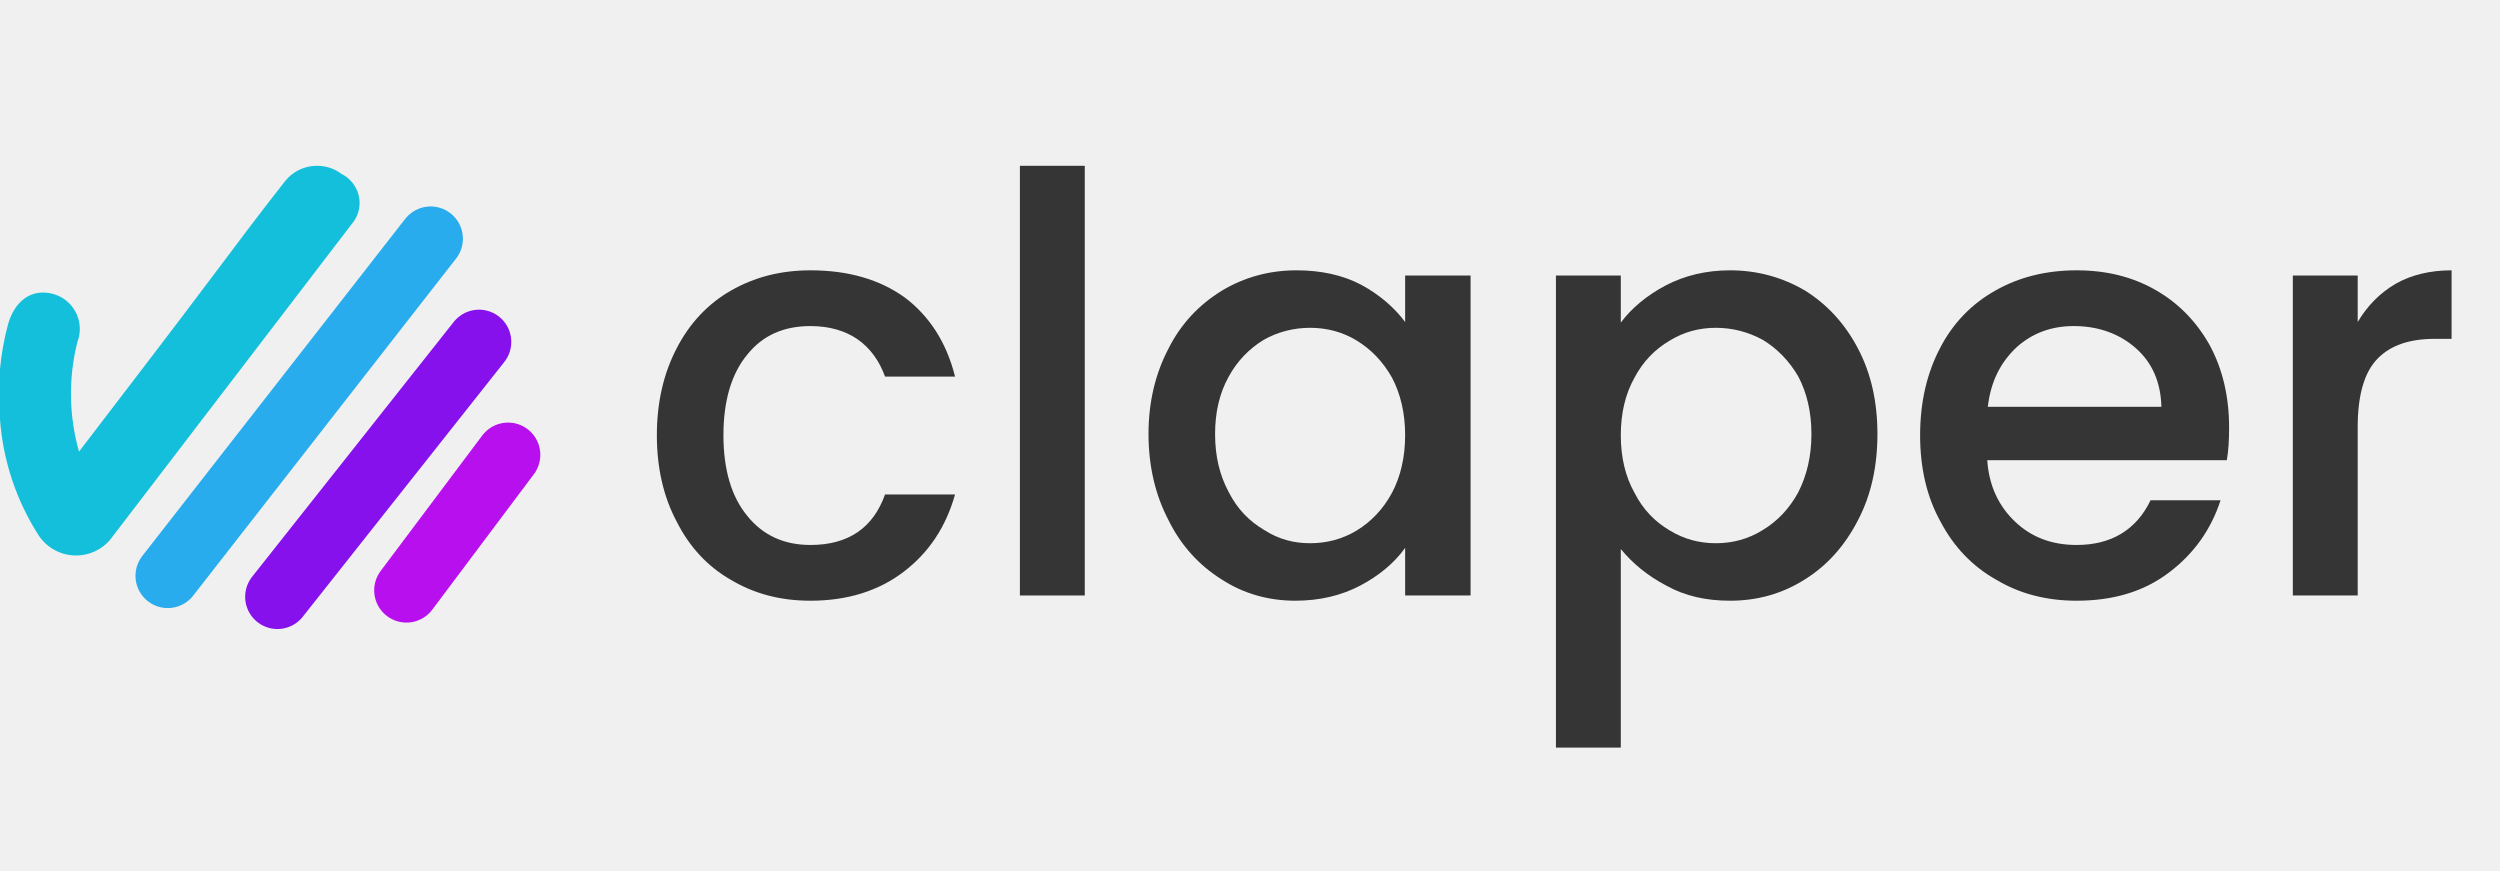
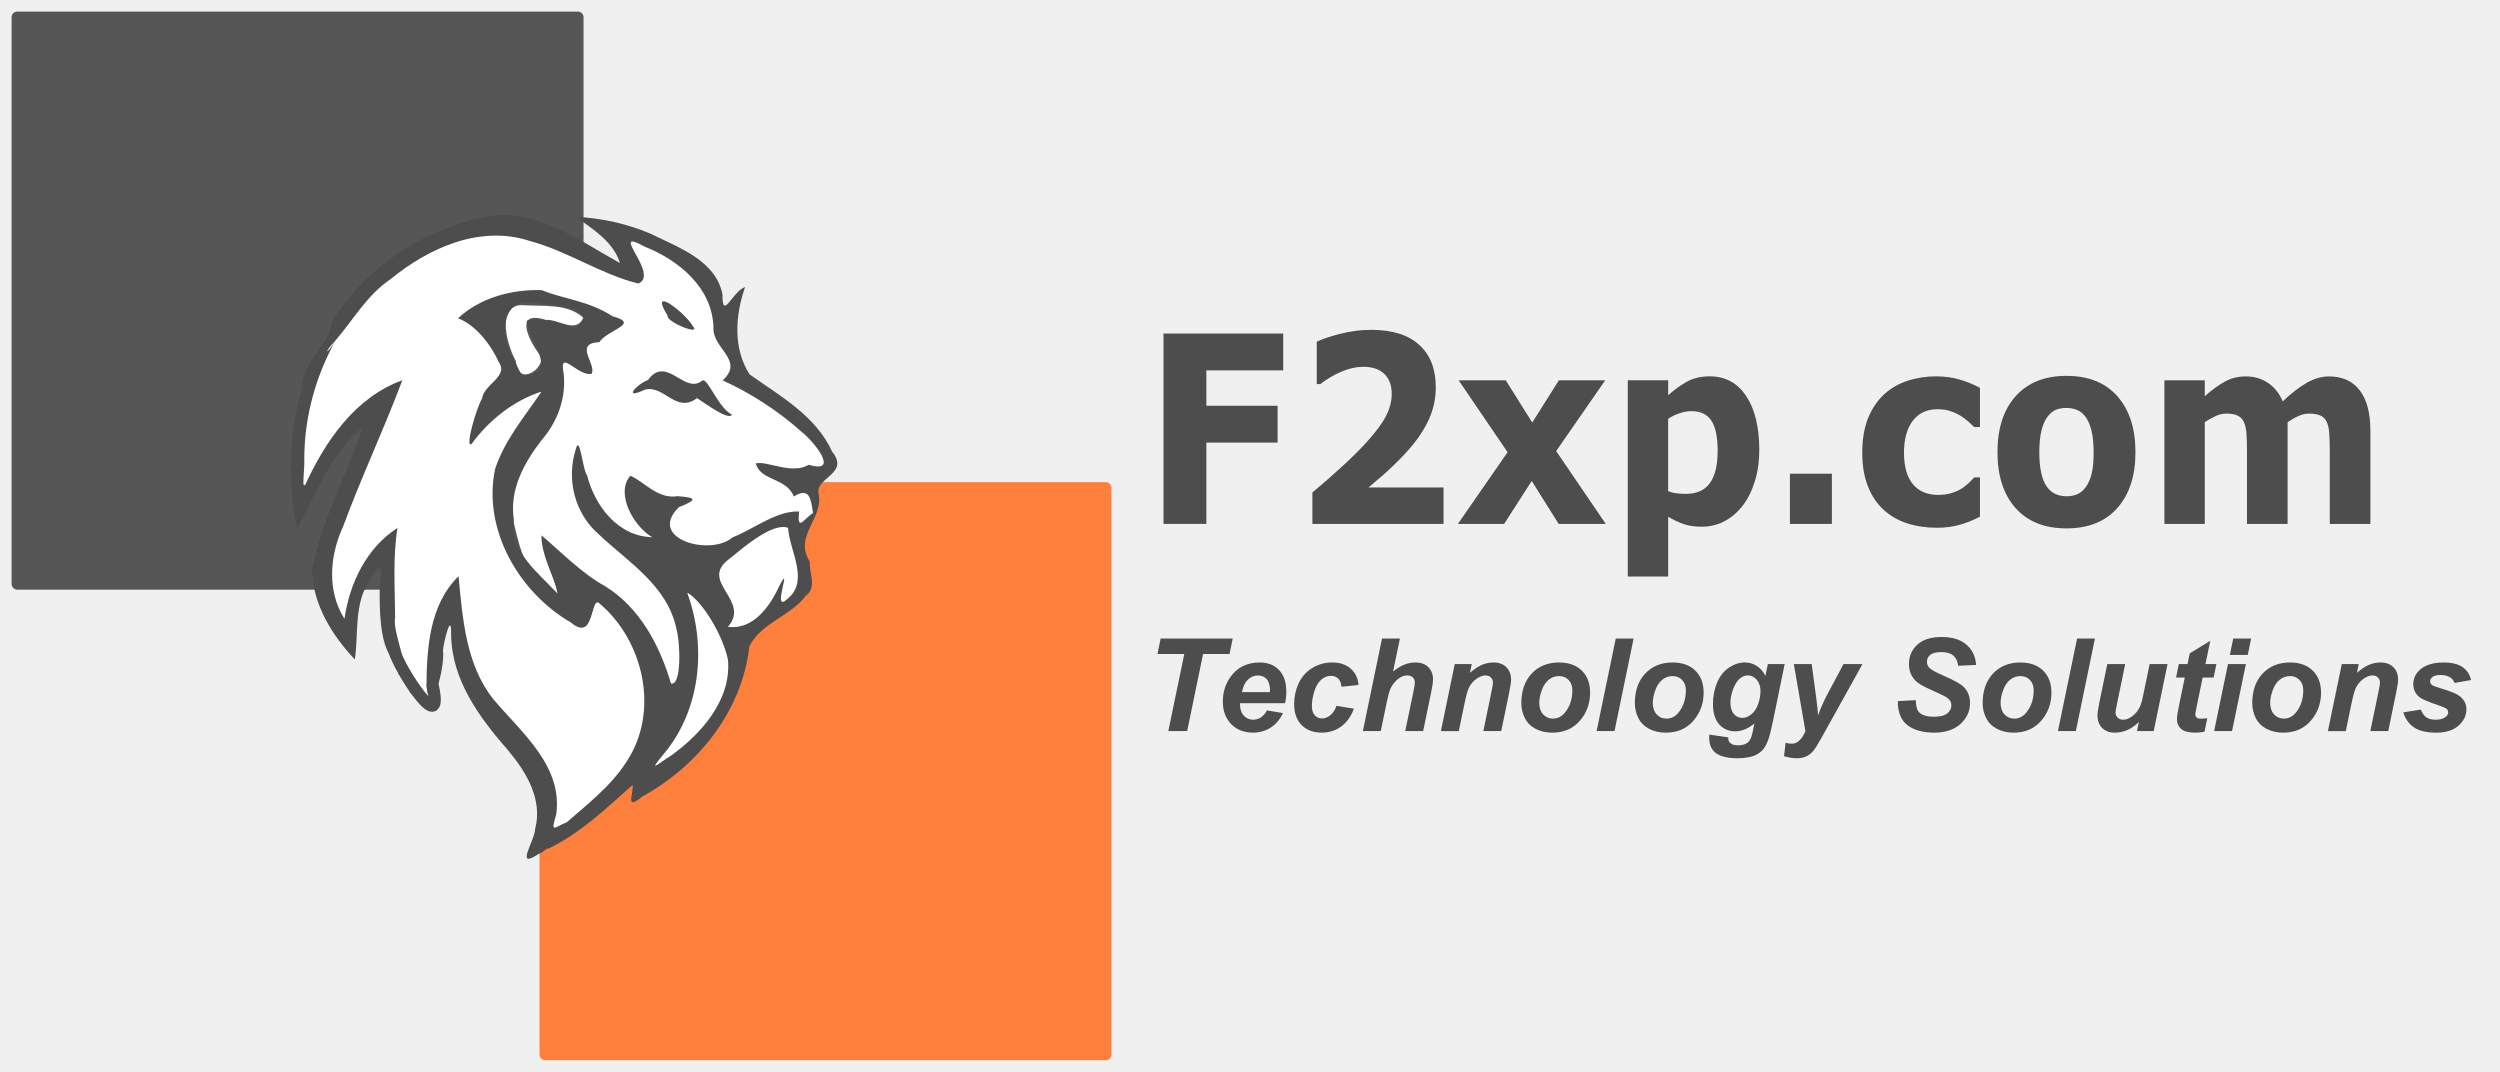
- <svg xmlns="http://www.w3.org/2000/svg" width="100%" height="100%" viewBox="0 0 155 54" version="1.1" xml:space="preserve" style="fill-rule:evenodd;clip-rule:evenodd;stroke-linecap:round;">
-   <g transform="matrix(0.98,0,0,1,39.42,36.92)">
-     <g transform="matrix(36,0,0,36,0,0)">
-       <path d="M0.037,-0.276C0.037,-0.333 0.049,-0.383 0.072,-0.426C0.094,-0.468 0.126,-0.502 0.167,-0.525C0.208,-0.548 0.254,-0.56 0.307,-0.56C0.374,-0.56 0.429,-0.544 0.473,-0.513C0.516,-0.481 0.546,-0.436 0.561,-0.377L0.438,-0.377C0.428,-0.404 0.412,-0.426 0.39,-0.441C0.368,-0.456 0.34,-0.464 0.307,-0.464C0.26,-0.464 0.223,-0.448 0.196,-0.415C0.168,-0.382 0.154,-0.335 0.154,-0.276C0.154,-0.217 0.168,-0.17 0.196,-0.137C0.223,-0.104 0.26,-0.087 0.307,-0.087C0.373,-0.087 0.417,-0.116 0.438,-0.174L0.561,-0.174C0.545,-0.118 0.515,-0.074 0.471,-0.041C0.427,-0.008 0.372,0.009 0.307,0.009C0.254,0.009 0.208,-0.003 0.167,-0.027C0.126,-0.05 0.094,-0.084 0.072,-0.127C0.049,-0.169 0.037,-0.219 0.037,-0.276Z" style="fill:rgb(53,53,53);fill-rule:nonzero;" />
+ <svg xmlns="http://www.w3.org/2000/svg" viewBox="-0.5 -0.5 107.8 46.2" version="1.1" id="svg5">
+   <defs id="defs2">
+     <linearGradient id="linearGradient1000">
+       <stop style="stop-color:#000000;stop-opacity:1;" offset="0" id="stop996" />
+       <stop style="stop-color:#000000;stop-opacity:0;" offset="1" id="stop998" />
+     </linearGradient>
+   </defs>
+   <g id="layer6" style="display:none" transform="translate(-37.93568,-97.50273)">
+     <ellipse style="fill:none;fill-opacity:1;stroke:#000000;stroke-width:0.765;stroke-linecap:round;stroke-linejoin:round;stroke-miterlimit:4;stroke-dasharray:none;stroke-opacity:1" id="path5394" cx="69.131" cy="122.947" rx="48.269" ry="47.993" />
+   </g>
+   <g id="layer7" transform="translate(-37.93568,-97.50273)" style="display:none">
+     <rect style="fill:none;fill-opacity:1;stroke:#000000;stroke-width:0.6;stroke-linecap:round;stroke-linejoin:miter;stroke-miterlimit:25;stroke-dasharray:none;stroke-opacity:1" id="rect6869" width="66.973" height="62.616" x="36.258" y="92.693" rx="1.49" />
+   </g>
+   <g id="layer1" style="display:inline" transform="translate(-37.93568,-97.50273)">
+     <rect style="opacity:0.94;fill:#4d4d4d;fill-opacity:1;stroke:#4d4d4d;stroke-width:0.489;stroke-linecap:round;stroke-linejoin:round;stroke-miterlimit:4;stroke-dasharray:none;stroke-opacity:1" id="rect1215" width="24.174" height="24.437" x="38.18" y="97.747" />
+   </g>
+   <g id="layer4" style="display:inline" transform="translate(-37.93568,-97.50273)">
+     <rect style="fill:#ff7f3c;fill-opacity:1;stroke:#ff7f3c;stroke-width:0.489;stroke-linecap:round;stroke-linejoin:round;stroke-miterlimit:4;stroke-dasharray:none;stroke-opacity:1" id="rect1215-8" width="24.174" height="24.437" x="60.944" y="118.038" />
+     <g aria-label="F2xp.com" transform="matrix(0.8120095,0,0,0.9253379,53.83195,-10.83207)" id="text23317" style="font-weight:bold;font-size:12.202px;line-height:1.25;font-family:'Al Bayan';-inkscape-font-specification:'Al Bayan Bold';text-align:center;text-anchor:middle;fill:#4d4d4d;stroke-width:0.265">
+       <path d="m 47.95,133.794 h -4.081 v 1.65 h 3.783 v 1.716 h -3.783 v 3.789 h -2.276 v -8.871 h 6.357 z" style="fill:#4d4d4d" id="path463" />
+       <path d="m 56.464,140.95 h -6.965 v -1.466 q 0.798,-0.578 1.597,-1.227 0.804,-0.649 1.287,-1.12 0.721,-0.697 1.025,-1.215 0.304,-0.518 0.304,-1.025 0,-0.608 -0.393,-0.935 -0.387,-0.334 -1.12,-0.334 -0.548,0 -1.156,0.226 -0.602,0.226 -1.12,0.578 H 49.731 v -1.972 q 0.423,-0.185 1.245,-0.369 0.828,-0.185 1.656,-0.185 1.668,0 2.544,0.703 0.876,0.697 0.876,1.978 0,0.84 -0.423,1.597 -0.417,0.757 -1.281,1.561 -0.542,0.5 -1.09,0.923 -0.548,0.417 -0.78,0.584 h 3.986 z" style="fill:#4d4d4d" id="path465" />
+       <path d="m 65.079,140.95 h -2.502 l -1.43,-2.002 -1.466,2.002 h -2.455 l 2.639,-3.342 -2.598,-3.348 h 2.502 l 1.406,1.966 1.412,-1.966 h 2.461 l -2.604,3.295 z" style="fill:#4d4d4d" id="path467" />
+       <path d="m 73.23,137.512 q 0,0.828 -0.256,1.507 -0.25,0.679 -0.661,1.12 -0.429,0.465 -0.971,0.703 -0.542,0.238 -1.162,0.238 -0.572,0 -0.971,-0.125 -0.399,-0.119 -0.816,-0.34 v 2.788 h -2.145 v -9.146 h 2.145 v 0.697 q 0.495,-0.393 1.007,-0.638 0.518,-0.244 1.192,-0.244 1.251,0 1.942,0.918 0.697,0.918 0.697,2.52 z m -2.21,0.042 q 0,-0.977 -0.334,-1.418 -0.334,-0.441 -1.055,-0.441 -0.304,0 -0.626,0.095 -0.322,0.089 -0.614,0.262 v 3.366 q 0.214,0.083 0.459,0.107 0.244,0.024 0.483,0.024 0.852,0 1.269,-0.495 0.417,-0.5 0.417,-1.501 z" style="fill:#4d4d4d" id="path469" />
+       <path d="m 77.085,140.95 h -2.228 v -2.341 h 2.228 z" style="fill:#4d4d4d" id="path471" />
+       <path d="m 82.673,141.128 q -0.876,0 -1.603,-0.209 -0.721,-0.209 -1.257,-0.643 -0.53,-0.435 -0.822,-1.096 -0.292,-0.661 -0.292,-1.549 0,-0.935 0.31,-1.615 0.316,-0.679 0.876,-1.126 0.542,-0.423 1.251,-0.62 0.709,-0.197 1.472,-0.197 0.685,0 1.263,0.149 0.578,0.149 1.078,0.387 v 1.829 h -0.304 q -0.125,-0.107 -0.304,-0.25 -0.173,-0.143 -0.429,-0.28 -0.244,-0.131 -0.536,-0.214 -0.292,-0.089 -0.679,-0.089 -0.858,0 -1.323,0.548 -0.459,0.542 -0.459,1.478 0,0.965 0.471,1.466 0.477,0.5 1.347,0.5 0.405,0 0.727,-0.089 0.328,-0.095 0.542,-0.22 0.203,-0.119 0.357,-0.25 0.155,-0.131 0.286,-0.256 h 0.304 v 1.829 q -0.506,0.238 -1.061,0.375 -0.548,0.143 -1.215,0.143 z" style="fill:#4d4d4d" id="path473" />
+       <path d="m 93.207,137.607 q 0,1.65 -0.965,2.604 -0.959,0.947 -2.699,0.947 -1.74,0 -2.705,-0.947 -0.959,-0.953 -0.959,-2.604 0,-1.662 0.965,-2.61 0.971,-0.947 2.699,-0.947 1.752,0 2.705,0.953 0.959,0.953 0.959,2.604 z m -2.639,1.627 q 0.209,-0.256 0.31,-0.614 0.107,-0.363 0.107,-1.001 0,-0.59 -0.107,-0.989 -0.107,-0.399 -0.298,-0.638 -0.191,-0.244 -0.459,-0.346 -0.268,-0.101 -0.578,-0.101 -0.31,0 -0.554,0.083 -0.238,0.083 -0.459,0.334 -0.197,0.232 -0.316,0.638 -0.113,0.405 -0.113,1.019 0,0.548 0.101,0.953 0.101,0.399 0.298,0.643 0.191,0.232 0.453,0.34 0.268,0.107 0.608,0.107 0.292,0 0.554,-0.095 0.268,-0.101 0.453,-0.334 z" style="fill:#4d4d4d" id="path475" />
+       <path d="m 101.286,136.207 v 4.743 h -2.157 v -3.342 q 0,-0.489 -0.024,-0.828 -0.024,-0.346 -0.131,-0.56 -0.107,-0.214 -0.328,-0.31 -0.214,-0.101 -0.608,-0.101 -0.316,0 -0.614,0.131 -0.298,0.125 -0.536,0.268 v 4.743 h -2.145 v -6.691 h 2.145 v 0.739 q 0.554,-0.435 1.061,-0.679 0.506,-0.244 1.12,-0.244 0.661,0 1.168,0.298 0.506,0.292 0.792,0.864 0.643,-0.542 1.251,-0.852 0.608,-0.31 1.192,-0.31 1.084,0 1.644,0.649 0.566,0.649 0.566,1.871 v 4.355 h -2.157 v -3.342 q 0,-0.495 -0.024,-0.834 -0.018,-0.34 -0.125,-0.554 -0.101,-0.214 -0.322,-0.31 -0.22,-0.101 -0.62,-0.101 -0.268,0 -0.524,0.095 -0.256,0.089 -0.626,0.304 z" style="fill:#4d4d4d" id="path477" />
    </g>
-     <g transform="matrix(36,0,0,36,21.6,0)">
-       <rect x="0.075" y="-0.74" width="0.114" height="0.74" style="fill:rgb(53,53,53);fill-rule:nonzero;" />
-     </g>
-     <g transform="matrix(36,0,0,36,31.104,0)">
-       <path d="M0.037,-0.278C0.037,-0.333 0.049,-0.382 0.072,-0.425C0.094,-0.468 0.126,-0.501 0.166,-0.525C0.205,-0.548 0.249,-0.56 0.297,-0.56C0.34,-0.56 0.378,-0.552 0.411,-0.535C0.443,-0.518 0.469,-0.496 0.488,-0.471L0.488,-0.551L0.603,-0.551L0.603,-0L0.488,-0L0.488,-0.082C0.469,-0.056 0.442,-0.034 0.409,-0.017C0.376,0 0.338,0.009 0.295,0.009C0.248,0.009 0.204,-0.003 0.165,-0.028C0.126,-0.052 0.094,-0.086 0.072,-0.13C0.049,-0.173 0.037,-0.223 0.037,-0.278ZM0.488,-0.276C0.488,-0.314 0.48,-0.347 0.465,-0.375C0.449,-0.403 0.428,-0.424 0.403,-0.439C0.378,-0.454 0.35,-0.461 0.321,-0.461C0.292,-0.461 0.264,-0.454 0.239,-0.44C0.214,-0.425 0.193,-0.404 0.178,-0.377C0.162,-0.349 0.154,-0.316 0.154,-0.278C0.154,-0.24 0.162,-0.207 0.178,-0.178C0.193,-0.149 0.214,-0.128 0.24,-0.113C0.265,-0.097 0.292,-0.09 0.321,-0.09C0.35,-0.09 0.378,-0.097 0.403,-0.112C0.428,-0.127 0.449,-0.148 0.465,-0.177C0.48,-0.205 0.488,-0.238 0.488,-0.276Z" style="fill:rgb(53,53,53);fill-rule:nonzero;" />
-     </g>
-     <g transform="matrix(36,0,0,36,55.512,0)">
-       <path d="M0.189,-0.47C0.208,-0.495 0.235,-0.517 0.268,-0.534C0.301,-0.551 0.339,-0.56 0.381,-0.56C0.429,-0.56 0.473,-0.548 0.513,-0.525C0.552,-0.501 0.583,-0.468 0.606,-0.425C0.629,-0.382 0.64,-0.333 0.64,-0.278C0.64,-0.223 0.629,-0.173 0.606,-0.13C0.583,-0.086 0.552,-0.052 0.513,-0.028C0.473,-0.003 0.429,0.009 0.381,0.009C0.339,0.009 0.302,0.001 0.269,-0.017C0.236,-0.034 0.21,-0.055 0.189,-0.08L0.189,0.262L0.075,0.262L0.075,-0.551L0.189,-0.551L0.189,-0.47ZM0.524,-0.278C0.524,-0.316 0.516,-0.349 0.501,-0.377C0.485,-0.404 0.464,-0.425 0.439,-0.44C0.413,-0.454 0.385,-0.461 0.356,-0.461C0.327,-0.461 0.3,-0.454 0.275,-0.439C0.249,-0.424 0.228,-0.403 0.213,-0.375C0.197,-0.347 0.189,-0.314 0.189,-0.276C0.189,-0.238 0.197,-0.205 0.213,-0.177C0.228,-0.148 0.249,-0.127 0.275,-0.112C0.3,-0.097 0.327,-0.09 0.356,-0.09C0.385,-0.09 0.413,-0.097 0.439,-0.113C0.464,-0.128 0.485,-0.149 0.501,-0.178C0.516,-0.207 0.524,-0.24 0.524,-0.278Z" style="fill:rgb(53,53,53);fill-rule:nonzero;" />
-     </g>
-     <g transform="matrix(36,0,0,36,79.92,0)">
-       <path d="M0.58,-0.289C0.58,-0.268 0.579,-0.25 0.576,-0.233L0.155,-0.233C0.158,-0.189 0.175,-0.154 0.204,-0.127C0.233,-0.1 0.269,-0.087 0.312,-0.087C0.373,-0.087 0.417,-0.113 0.442,-0.164L0.565,-0.164C0.548,-0.113 0.518,-0.072 0.475,-0.04C0.431,-0.007 0.377,0.009 0.312,0.009C0.259,0.009 0.212,-0.003 0.171,-0.027C0.129,-0.05 0.096,-0.084 0.073,-0.127C0.049,-0.169 0.037,-0.219 0.037,-0.276C0.037,-0.333 0.049,-0.383 0.072,-0.426C0.094,-0.468 0.127,-0.502 0.169,-0.525C0.21,-0.548 0.258,-0.56 0.312,-0.56C0.364,-0.56 0.41,-0.549 0.451,-0.526C0.492,-0.503 0.523,-0.471 0.546,-0.431C0.569,-0.389 0.58,-0.342 0.58,-0.289ZM0.461,-0.325C0.46,-0.367 0.445,-0.401 0.416,-0.426C0.387,-0.451 0.35,-0.464 0.307,-0.464C0.268,-0.464 0.234,-0.452 0.206,-0.427C0.178,-0.401 0.161,-0.368 0.156,-0.325L0.461,-0.325Z" style="fill:rgb(53,53,53);fill-rule:nonzero;" />
-     </g>
-     <g transform="matrix(36,0,0,36,102.132,0)">
-       <path d="M0.189,-0.471C0.206,-0.499 0.228,-0.521 0.256,-0.537C0.283,-0.552 0.316,-0.56 0.354,-0.56L0.354,-0.442L0.325,-0.442C0.28,-0.442 0.247,-0.431 0.224,-0.408C0.201,-0.385 0.189,-0.346 0.189,-0.29L0.189,-0L0.075,-0L0.075,-0.551L0.189,-0.551L0.189,-0.471Z" style="fill:rgb(53,53,53);fill-rule:nonzero;" />
+     <g aria-label="Technology Solutions" transform="matrix(0.8618205,0,0,0.8718558,54.81193,-9.96987)" id="text35011" style="font-style:italic;font-weight:bold;font-size:6.392px;line-height:1.25;font-family:Arial;-inkscape-font-specification:'Arial Bold Italic';stroke-width:0.265">
+       <path d="M 39.236,158.852 H 38.293 l 0.799,-3.811 h -1.342 l 0.159,-0.765 h 3.605 l -0.159,0.765 h -1.323 z" style="fill:#4d4d4d" id="path480" />
+       <path d="m 44.132,157.473 h -2.247 q -0.003,0.053 -0.003,0.081 0,0.331 0.187,0.534 0.19,0.203 0.462,0.203 0.446,0 0.696,-0.462 l 0.802,0.134 q -0.234,0.484 -0.627,0.727 -0.39,0.24 -0.877,0.24 -0.668,0 -1.086,-0.421 -0.418,-0.424 -0.418,-1.12 0,-0.68 0.378,-1.211 0.515,-0.718 1.47,-0.718 0.609,0 0.968,0.378 0.359,0.375 0.359,1.052 0,0.325 -0.062,0.584 z m -0.755,-0.546 q 0.003,-0.059 0.003,-0.09 0,-0.368 -0.165,-0.552 -0.165,-0.184 -0.443,-0.184 -0.278,0 -0.499,0.209 -0.218,0.209 -0.296,0.618 z" style="fill:#4d4d4d" id="path482" />
+       <path d="m 46.707,157.604 0.871,0.14 q -0.215,0.581 -0.637,0.883 -0.421,0.303 -0.977,0.303 -0.634,0 -1.005,-0.378 -0.371,-0.378 -0.371,-1.039 0,-0.54 0.225,-1.021 0.225,-0.481 0.677,-0.755 0.453,-0.278 0.992,-0.278 0.587,0 0.936,0.306 0.35,0.306 0.393,0.805 l -0.852,0.09 q -0.031,-0.278 -0.172,-0.409 -0.137,-0.131 -0.362,-0.131 -0.259,0 -0.484,0.194 -0.225,0.194 -0.346,0.581 -0.119,0.384 -0.119,0.721 0,0.293 0.144,0.453 0.144,0.159 0.359,0.159 0.215,0 0.415,-0.156 0.2,-0.156 0.312,-0.468 z" style="fill:#4d4d4d" id="path484" />
+       <path d="m 48.923,158.852 h -0.896 l 0.958,-4.575 h 0.896 l -0.343,1.629 q 0.303,-0.237 0.565,-0.34 0.262,-0.106 0.562,-0.106 0.403,0 0.637,0.231 0.234,0.231 0.234,0.605 0,0.2 -0.087,0.618 l -0.406,1.938 h -0.896 l 0.415,-1.976 q 0.066,-0.321 0.066,-0.412 0,-0.165 -0.103,-0.265 -0.103,-0.1 -0.281,-0.1 -0.225,0 -0.431,0.156 -0.268,0.206 -0.409,0.506 -0.078,0.165 -0.206,0.777 z" style="fill:#4d4d4d" id="path486" />
+       <path d="m 52.625,155.538 h 0.849 l -0.087,0.431 q 0.318,-0.275 0.593,-0.39 0.278,-0.119 0.584,-0.119 0.409,0 0.643,0.234 0.237,0.234 0.237,0.621 0,0.175 -0.103,0.662 l -0.39,1.876 h -0.896 l 0.393,-1.882 q 0.087,-0.421 0.087,-0.502 0,-0.172 -0.103,-0.268 -0.1,-0.1 -0.281,-0.1 -0.197,0 -0.437,0.165 -0.24,0.165 -0.378,0.437 -0.1,0.194 -0.225,0.79 l -0.284,1.361 h -0.896 z" style="fill:#4d4d4d" id="path488" />
+       <path d="m 55.955,157.476 q 0,-0.921 0.518,-1.467 0.521,-0.549 1.367,-0.549 0.733,0 1.145,0.406 0.412,0.403 0.412,1.086 0,0.805 -0.515,1.392 -0.515,0.587 -1.379,0.587 -0.468,0 -0.83,-0.187 -0.362,-0.187 -0.54,-0.531 -0.178,-0.343 -0.178,-0.737 z m 2.553,-0.64 q 0,-0.318 -0.187,-0.509 -0.184,-0.194 -0.478,-0.194 -0.29,0 -0.515,0.181 -0.225,0.178 -0.35,0.521 -0.125,0.34 -0.125,0.627 0,0.356 0.194,0.565 0.194,0.209 0.487,0.209 0.368,0 0.618,-0.315 0.356,-0.446 0.356,-1.086 z" style="fill:#4d4d4d" id="path490" />
+       <path d="m 59.722,158.852 0.958,-4.575 h 0.893 l -0.955,4.575 z" style="fill:#4d4d4d" id="path492" />
+       <path d="m 61.635,157.476 q 0,-0.921 0.518,-1.467 0.521,-0.549 1.367,-0.549 0.733,0 1.145,0.406 0.412,0.403 0.412,1.086 0,0.805 -0.515,1.392 -0.515,0.587 -1.379,0.587 -0.468,0 -0.83,-0.187 -0.362,-0.187 -0.54,-0.531 -0.178,-0.343 -0.178,-0.737 z m 2.553,-0.64 q 0,-0.318 -0.187,-0.509 -0.184,-0.194 -0.478,-0.194 -0.29,0 -0.515,0.181 -0.225,0.178 -0.35,0.521 -0.125,0.34 -0.125,0.627 0,0.356 0.194,0.565 0.194,0.209 0.487,0.209 0.368,0 0.618,-0.315 0.356,-0.446 0.356,-1.086 z" style="fill:#4d4d4d" id="path494" />
+       <path d="m 65.361,159.027 0.946,0.137 q 0,0.144 0.047,0.215 0.047,0.075 0.15,0.125 0.106,0.053 0.287,0.053 0.284,0 0.456,-0.112 0.128,-0.087 0.209,-0.281 0.05,-0.122 0.128,-0.531 l 0.031,-0.156 q -0.465,0.387 -0.961,0.387 -0.487,0 -0.799,-0.343 -0.312,-0.343 -0.312,-1.005 0,-0.584 0.212,-1.07 0.212,-0.487 0.596,-0.737 0.384,-0.25 0.783,-0.25 0.331,0 0.605,0.175 0.275,0.175 0.428,0.49 l 0.125,-0.587 h 0.84 l -0.574,2.762 q -0.14,0.665 -0.237,0.949 -0.097,0.284 -0.222,0.453 -0.125,0.169 -0.315,0.281 -0.19,0.115 -0.449,0.165 -0.259,0.05 -0.562,0.05 -0.702,0 -1.061,-0.24 -0.359,-0.24 -0.359,-0.799 0,-0.059 0.009,-0.131 z m 1.055,-1.601 q 0,0.378 0.169,0.577 0.172,0.197 0.428,0.197 0.234,0 0.453,-0.178 0.222,-0.178 0.337,-0.506 0.119,-0.328 0.119,-0.634 0,-0.353 -0.19,-0.568 -0.19,-0.215 -0.44,-0.215 -0.24,0 -0.443,0.19 -0.2,0.19 -0.331,0.587 -0.1,0.306 -0.1,0.549 z" style="fill:#4d4d4d" id="path496" />
+       <path d="m 69.59,155.538 h 0.893 l 0.225,1.651 q 0.084,0.637 0.094,0.893 0.175,-0.509 0.481,-1.074 l 0.793,-1.47 h 0.949 l -2.047,3.639 q -0.253,0.453 -0.399,0.634 -0.144,0.181 -0.35,0.284 -0.203,0.103 -0.49,0.103 -0.284,0 -0.64,-0.1 l 0.078,-0.668 q 0.162,0.047 0.315,0.047 0.412,0 0.677,-0.624 z" style="fill:#4d4d4d" id="path498" />
+       <path d="m 74.793,157.37 0.896,-0.047 q 0.019,0.428 0.147,0.577 0.206,0.243 0.762,0.243 0.462,0 0.668,-0.165 0.206,-0.165 0.206,-0.399 0,-0.203 -0.169,-0.343 -0.119,-0.103 -0.652,-0.334 -0.531,-0.231 -0.777,-0.384 -0.243,-0.156 -0.384,-0.403 -0.14,-0.247 -0.14,-0.577 0,-0.577 0.418,-0.958 0.418,-0.381 1.211,-0.381 0.805,0 1.245,0.378 0.443,0.378 0.487,1.005 l -0.902,0.041 q -0.034,-0.328 -0.237,-0.502 -0.203,-0.175 -0.599,-0.175 -0.39,0 -0.559,0.137 -0.165,0.137 -0.165,0.346 0,0.197 0.153,0.325 0.153,0.131 0.677,0.359 0.79,0.34 1.005,0.552 0.321,0.312 0.321,0.802 0,0.605 -0.481,1.036 -0.478,0.428 -1.333,0.428 -0.59,0 -1.024,-0.197 -0.431,-0.2 -0.609,-0.552 -0.178,-0.353 -0.165,-0.811 z" style="fill:#4d4d4d" id="path500" />
+       <path d="m 79.037,157.476 q 0,-0.921 0.518,-1.467 0.521,-0.549 1.367,-0.549 0.733,0 1.145,0.406 0.412,0.403 0.412,1.086 0,0.805 -0.515,1.392 -0.515,0.587 -1.379,0.587 -0.468,0 -0.83,-0.187 -0.362,-0.187 -0.54,-0.531 -0.178,-0.343 -0.178,-0.737 z m 2.553,-0.64 q 0,-0.318 -0.187,-0.509 -0.184,-0.194 -0.478,-0.194 -0.29,0 -0.515,0.181 -0.225,0.178 -0.35,0.521 -0.125,0.34 -0.125,0.627 0,0.356 0.194,0.565 0.194,0.209 0.487,0.209 0.368,0 0.618,-0.315 0.356,-0.446 0.356,-1.086 z" style="fill:#4d4d4d" id="path502" />
+       <path d="m 82.804,158.852 0.958,-4.575 h 0.893 l -0.955,4.575 z" style="fill:#4d4d4d" id="path504" />
+       <path d="m 85.273,155.538 h 0.896 l -0.409,1.963 q -0.075,0.353 -0.075,0.44 0,0.144 0.106,0.247 0.106,0.103 0.272,0.103 0.119,0 0.234,-0.044 0.115,-0.047 0.237,-0.137 0.122,-0.094 0.218,-0.212 0.097,-0.119 0.181,-0.312 0.059,-0.144 0.128,-0.468 l 0.331,-1.579 h 0.896 l -0.693,3.314 h -0.836 l 0.094,-0.449 q -0.549,0.527 -1.195,0.527 -0.409,0 -0.643,-0.234 -0.234,-0.234 -0.234,-0.627 0,-0.172 0.106,-0.683 z" style="fill:#4d4d4d" id="path506" />
+       <path d="m 88.715,156.203 0.137,-0.665 h 0.437 l 0.109,-0.531 1.027,-0.618 -0.24,1.149 h 0.546 l -0.137,0.665 h -0.549 l -0.29,1.389 q -0.078,0.378 -0.078,0.431 0,0.103 0.066,0.162 0.066,0.056 0.237,0.056 0.059,0 0.296,-0.022 l -0.14,0.665 q -0.231,0.047 -0.474,0.047 -0.474,0 -0.69,-0.181 -0.215,-0.184 -0.215,-0.509 0,-0.153 0.115,-0.705 l 0.278,-1.333 z" style="fill:#4d4d4d" id="path508" />
+       <path d="m 91.574,154.277 h 0.896 l -0.169,0.811 h -0.896 z m -0.262,1.261 h 0.896 l -0.693,3.314 h -0.896 z" style="fill:#4d4d4d" id="path510" />
+       <path d="m 92.526,157.476 q 0,-0.921 0.518,-1.467 0.521,-0.549 1.367,-0.549 0.733,0 1.145,0.406 0.412,0.403 0.412,1.086 0,0.805 -0.515,1.392 -0.515,0.587 -1.379,0.587 -0.468,0 -0.83,-0.187 -0.362,-0.187 -0.54,-0.531 -0.178,-0.343 -0.178,-0.737 z m 2.553,-0.64 q 0,-0.318 -0.187,-0.509 -0.184,-0.194 -0.478,-0.194 -0.29,0 -0.515,0.181 -0.225,0.178 -0.35,0.521 -0.125,0.34 -0.125,0.627 0,0.356 0.193,0.565 0.194,0.209 0.487,0.209 0.368,0 0.618,-0.315 0.356,-0.446 0.356,-1.086 z" style="fill:#4d4d4d" id="path512" />
+       <path d="m 97.005,155.538 h 0.849 l -0.087,0.431 q 0.318,-0.275 0.593,-0.39 0.278,-0.119 0.584,-0.119 0.409,0 0.643,0.234 0.237,0.234 0.237,0.621 0,0.175 -0.103,0.662 l -0.39,1.876 h -0.896 l 0.393,-1.882 q 0.087,-0.421 0.087,-0.502 0,-0.172 -0.103,-0.268 -0.1,-0.1 -0.281,-0.1 -0.197,0 -0.437,0.165 -0.24,0.165 -0.378,0.437 -0.1,0.194 -0.225,0.79 l -0.284,1.361 H 96.312 Z" style="fill:#4d4d4d" id="path514" />
+       <path d="m 100.088,157.926 0.868,-0.137 q 0.115,0.275 0.287,0.39 0.172,0.112 0.468,0.112 0.306,0 0.49,-0.137 0.128,-0.094 0.128,-0.228 0,-0.09 -0.066,-0.162 -0.069,-0.069 -0.371,-0.169 -0.811,-0.268 -1.005,-0.424 -0.303,-0.243 -0.303,-0.637 0,-0.393 0.293,-0.677 0.409,-0.396 1.214,-0.396 0.64,0 0.968,0.234 0.328,0.234 0.415,0.634 l -0.827,0.144 q -0.066,-0.181 -0.212,-0.272 -0.2,-0.122 -0.481,-0.122 -0.281,0 -0.406,0.094 -0.122,0.094 -0.122,0.215 0,0.125 0.125,0.206 0.078,0.05 0.502,0.175 0.655,0.19 0.877,0.375 0.312,0.259 0.312,0.624 0,0.471 -0.396,0.818 -0.396,0.346 -1.117,0.346 -0.718,0 -1.111,-0.262 -0.39,-0.265 -0.531,-0.743 z" style="fill:#4d4d4d" id="path516" />
    </g>
  </g>
-   <g id="Logo">
-     <path d="M6.8,33.5C6.273,34.098 5.513,34.441 4.715,34.441C3.785,34.441 2.915,33.974 2.4,33.2C1.013,31.038 0.188,28.562 0,26C-0.186,24.019 -0.017,22.021 0.5,20.1C0.9,18.7 1.9,17.9 3.2,18.2C4.22,18.433 4.949,19.348 4.949,20.394C4.949,20.669 4.899,20.943 4.8,21.2C4.234,23.436 4.269,25.782 4.9,28C7.8,24.2 10.5,20.7 13.2,17.1C14.7,15.1 16.2,13.1 17.7,11.2C18.562,10.149 20.124,9.971 21.2,10.8C21.87,11.14 22.295,11.831 22.295,12.583C22.295,13.067 22.119,13.536 21.8,13.9L6.8,33.5Z" style="fill:rgb(20,191,219);fill-rule:nonzero;" />
-     <path d="M10.4,35.7L26.7,14.8" style="fill:none;fill-rule:nonzero;stroke:rgb(41,172,237);stroke-width:4px;" />
-     <path d="M17.2,37L29.7,21.2" style="fill:none;fill-rule:nonzero;stroke:rgb(134,17,237);stroke-width:4px;" />
-     <path d="M25.2,36.6L31.5,28.2" style="fill:none;fill-rule:nonzero;stroke:rgb(184,15,239);stroke-width:4px;" />
+   <g id="layer3" style="display:inline" transform="translate(-37.93568,-97.50273)">
+     <path d="M 0,0" id="path42361" class="UnoptimicedTransforms" />
+     <path style="fill:#ffffff;fill-opacity:1;stroke:#000000;stroke-width:2.268;stroke-linecap:round;stroke-miterlimit:25" d="" id="path1150" transform="matrix(0.2645833,0,0,0.2645833,33.32246,88.70119)" />
+     <g id="g42632" style="stroke-width:0.7;stroke-miterlimit:4;stroke-dasharray:none" transform="matrix(0.7262378,0,0,0.7455496,10.96129,27.7365)">
+       <path style="fill:#ffffff;fill-opacity:1;stroke:#ffffff;stroke-width:0.7;stroke-linecap:round;stroke-linejoin:round;stroke-miterlimit:4;stroke-dasharray:none;stroke-opacity:1" d="m 69.431,140.527 c 0.444,-1.854 -0.377,-3.649 -1.648,-4.986 -1.444,-1.641 -3.173,-3.261 -3.494,-5.526 -0.435,-1.07 -0.205,-3.17 -0.776,-3.705 -1.717,1.789 -1.658,4.34 -1.869,6.619 -0.435,-0.414 -0.882,-1.068 -1.324,-1.316 0.233,-1.144 -0.604,-2.905 -0.388,-4.328 -0.161,-1.197 0.31,-3.024 -0.084,-3.768 -1.67,1.13 -2.552,3.008 -2.993,4.896 -1.34,-2.119 -0.197,-4.562 0.667,-6.617 0.927,-2.279 1.943,-4.523 2.84,-6.813 -1.733,0.246 -3.325,1.963 -4.387,3.388 -0.424,0.338 -1.313,2.742 -1.432,2.163 0.012,-2.508 0.631,-5.705 1.844,-7.95 0.536,-0.958 -0.074,0.372 -0.629,0.83 1.157,-1.327 2.316,-2.92 3.683,-4.101 2.093,-1.731 4.786,-3.097 7.595,-2.599 2.535,0.474 4.732,1.946 7.201,2.614 1.58,-0.317 -1.645,-3.426 0.718,-1.988 1.907,0.775 3.671,2.322 3.803,4.475 -0.056,1.223 1.779,1.94 0.568,3.1 1.524,0.771 3.102,1.659 4.424,2.806 0.536,0.419 2.657,2.458 0.844,2.018 -1.043,0.619 -2.628,-0.397 -3.304,0.033 0.33,0.932 1.771,0.848 2.297,1.849 1.316,-0.749 1.208,1.525 0.365,1.392 -0.335,-1.585 -2.723,0.642 -3.802,0.793 -1.198,1.041 -5.068,0.526 -3.418,-1.452 0.802,-0.408 1.524,-0.724 0.129,-0.784 -1.288,0.22 -2.194,-1.083 -3.108,-1.134 -0.761,0.989 0.171,2.712 1.161,3.395 -0.543,0.228 -2.734,-1.006 -2.987,-2.175 -0.618,-0.808 -0.714,-2.695 -1.287,-2.99 -0.361,1.61 -0.398,3.536 0.954,4.733 1.749,1.957 4.522,3.304 5.004,6.117 0.121,0.733 0.231,2.85 -0.269,2.846 -0.686,-2.165 -1.813,-4.3 -3.835,-5.522 -1.432,-0.821 -2.668,-2.195 -3.942,-3.002 -0.133,0.857 1.585,4.145 -0.029,2.272 -0.897,-1.134 -0.977,-2.255 -1.45,-3.905 -0.011,-0.653 -0.087,-1.321 0.354,-1.868 0.814,-1.735 2.669,-3.11 2.494,-5.183 -0.163,-1.275 0.227,-1.265 1.238,-0.67 1.579,0.452 -0.921,-1.806 0.846,-1.704 0.566,-0.7 2.621,-1.172 0.764,-1.657 -1.542,-0.912 -3.028,-1.132 -4.586,-1.496 -1.464,0.161 -3.932,0.442 -4.438,1.866 1.224,0.429 1.938,1.681 2.468,2.789 -1.089,1.257 -1.938,2.875 -1.89,4.53 1.031,-1.306 2.388,-2.484 3.956,-3.075 -0.963,1.862 -2.839,3.521 -2.617,5.815 0.044,3.02 2.005,5.792 4.568,7.324 0.967,0.747 1.69,-0.185 1.676,-1.121 1.893,1.603 3.053,4.072 2.653,6.55 -0.246,2.688 -2.549,4.488 -4.496,6.096 -0.302,-0.199 -0.894,0.824 -0.632,0.127 z m 10.544,-23.541 c -0.536,-0.688 -1.509,-1.712 -1.702,-2.222 -0.825,1.133 -1.614,-0.835 -2.585,-0.294 -0.658,0.139 -2.783,1.566 -0.971,1.04 1.118,-0.266 1.857,1.246 3.089,0.538 0.65,0.221 1.668,1.174 2.168,0.939 z m -2.252,-5.051 c -0.392,-1.022 -2.966,-2.67 -1.571,-0.563 0.274,0.361 1.217,0.701 1.571,0.563 z" id="path4921" class="UnoptimicedTransforms" />
+       <path style="fill:#ffffff;fill-opacity:1;stroke:none;stroke-width:0.7;stroke-linecap:round;stroke-linejoin:round;stroke-miterlimit:4;stroke-dasharray:none;stroke-opacity:1" d="m 67.079,113.778 c -0.493,-0.846 -1.205,-3.189 0.347,-3.224 1.232,0.084 2.7,-0.123 3.662,0.727 -0.43,0.958 -1.485,0.06 -2.221,0.129 -1.984,-0.618 -0.972,1.305 -0.29,2.108 0.231,0.661 -1.362,1.829 -1.498,0.26 z" id="path4960" class="UnoptimicedTransforms" />
+       <path style="fill:#ffffff;fill-opacity:1;stroke:#ffffff;stroke-width:0.7;stroke-linecap:round;stroke-linejoin:round;stroke-miterlimit:4;stroke-dasharray:none;stroke-opacity:1" d="m 79.787,129.043 c 1.109,-1.49 -1.864,-2.685 0.176,-3.91 0.937,-0.55 3.378,-2.952 3.441,-0.713 0.554,0.804 0.398,3.6 -0.488,2.882 0.484,-2.291 -0.849,0.885 -1.533,1.244 -0.414,0.277 -1.116,0.711 -1.596,0.496 z" id="path4999" class="UnoptimicedTransforms" />
+       <path style="fill:#ffffff;fill-opacity:1;stroke:#ffffff;stroke-width:0.7;stroke-linecap:round;stroke-linejoin:round;stroke-miterlimit:4;stroke-dasharray:none;stroke-opacity:1" d="m 76.184,136.179 c 1.426,-1.949 2.055,-4.403 1.625,-6.781 -0.086,-0.927 -0.841,-2.997 0.327,-1.299 1.007,1.435 2.105,3.311 1.12,5.044 -0.747,1.57 -2.163,2.976 -3.686,3.837 0.13,-0.254 0.452,-0.566 0.613,-0.8 z" id="path5038" class="UnoptimicedTransforms" />
+       <path style="fill:#4d4d4d;fill-opacity:1;stroke:none;stroke-width:0.7;stroke-miterlimit:4;stroke-dasharray:none" d="m 68.985,142.001 c 1.92,-0.892 3.462,-2.339 5.03,-3.7 0.067,0.532 -0.484,1.52 0.567,0.679 3.295,-1.757 5.933,-4.935 6.363,-8.677 0.665,-1.363 2.438,-1.748 3.358,-2.946 0.674,-0.453 0.191,-1.317 0.23,-1.971 -0.981,-1.529 0.874,-2.485 0.513,-3.974 -0.14,-0.886 1.87,-1.125 0.817,-2.383 -0.973,-2.079 -3.086,-3.214 -4.903,-4.471 -0.989,-1.498 -0.856,-3.412 -0.264,-5.055 -0.765,0.259 -1.359,2.007 -1.346,0.424 -0.4,-1.964 -2.613,-2.705 -4.224,-3.483 -1.423,-0.605 -2.954,-0.918 -4.497,-1.004 1.022,0.711 2.25,1.452 2.634,2.68 -2.478,-1.326 -5.097,-3.281 -8.089,-2.653 -3.654,0.73 -7.076,2.943 -9.039,6.079 0.006,1.141 -1.735,2.278 -1.737,3.744 -0.778,2.658 -0.864,5.524 -0.302,8.231 1.085,-2.086 2.037,-4.386 3.9,-5.901 -0.955,2.759 -2.453,5.372 -3.01,8.251 0.021,1.971 1.205,3.813 2.536,5.175 0.23,-1.511 -0.069,-3.239 0.896,-4.59 0.648,-1.207 0.815,-0.714 0.581,0.368 -0.017,1.319 -0.001,3.292 0.72,4.135 1.501,1.47 -0.015,-1.396 0.197,-2.324 -0.014,-1.728 -0.142,-3.48 0.137,-5.193 -1.827,1.141 -2.848,3.192 -3.146,5.254 -1.047,-1.609 -0.881,-3.646 -0.087,-5.324 1.083,-2.86 2.424,-5.619 3.521,-8.471 -2.811,0.988 -4.598,3.544 -5.793,6.111 -0.178,0.141 0.007,-1.098 -0.027,-1.508 -0.009,-2.415 0.658,-4.822 1.867,-6.919 -0.441,0.765 -0.876,0.917 0,0 1.131,-1.302 1.856,-2.602 3.25,-3.528 2.271,-1.809 5.297,-3.146 8.235,-2.224 2.255,0.578 4.228,1.928 6.484,2.474 1.308,-0.528 -1.882,-3.347 0.383,-2.132 2.017,0.782 4.026,2.376 4.075,4.69 -0.054,1.216 1.864,1.871 0.547,3.041 1.637,0.723 3.318,1.771 4.708,2.995 0.691,0.519 2.296,2.44 0.402,1.886 -0.992,0.585 -2.462,-0.237 -3.143,-0.082 0.257,1.023 1.82,0.812 2.258,1.918 0.958,-0.591 1.016,0.192 1.141,0.961 -0.483,0.246 -0.975,1.18 -0.824,-0.095 -1.356,-0.052 -2.671,1.007 -3.956,1.497 -1.302,1.114 -5.113,0.086 -3.184,-1.748 1.141,-0.441 1.021,-0.554 -0.069,-0.634 -1.216,0.193 -2.024,-0.879 -2.815,-1.18 -0.905,1.001 0.184,2.925 1.296,3.549 -2.014,-0.031 -3.407,-1.801 -3.867,-3.587 -0.248,-0.206 -0.426,-2.427 -0.667,-1.499 -0.577,1.735 -0.063,3.71 1.351,4.911 1.739,1.605 4.05,2.951 4.609,5.417 0.25,0.809 0.336,3.377 -0.308,3.223 -0.673,-2.215 -1.846,-4.378 -3.902,-5.623 -1.403,-0.745 -2.721,-2.072 -3.786,-2.948 -0.042,1.118 0.833,2.575 0.935,3.344 -1.151,-1.193 -2.81,-2.387 -2.576,-4.247 -0.277,-1.725 0.597,-3.27 1.631,-4.584 0.962,-1.077 1.49,-2.452 1.323,-3.888 -0.291,-1.477 0.833,0.192 1.655,0.038 0.342,-0.528 -1.104,-1.771 0.467,-1.834 0.467,-0.721 2.481,-1.052 0.784,-1.497 -1.436,-0.911 -2.908,-0.989 -4.21,-1.513 -1.753,-0.056 -3.663,0.439 -4.963,1.626 1.07,0.405 1.953,1.53 2.457,2.612 0.502,0.762 -0.942,1.241 -1.03,2.029 -0.343,0.535 -1.043,2.923 -0.626,2.629 1.036,-1.371 2.493,-2.511 4.159,-3.029 -1.001,1.431 -2.197,2.809 -2.76,4.472 -0.765,3.524 1.446,7.168 4.509,8.89 1.414,1.166 1.157,-1.527 1.665,-1.127 2.66,2.171 3.61,6.285 1.619,9.184 -0.907,1.395 -2.341,2.466 -3.539,3.493 -0.711,0.261 -0.993,0.719 -0.628,-0.446 0.41,-2.8 -2.056,-4.744 -3.713,-6.651 -1.645,-1.991 -1.843,-4.677 -2.086,-7.134 -1.728,1.648 -1.888,4.158 -1.903,6.385 0.23,2.012 1.127,-1.11 0.979,-2.109 0.055,-0.512 0.512,-2.317 0.485,-0.895 0.033,2.652 1.712,4.828 3.412,6.723 1.061,1.24 2.025,2.805 1.581,4.493 -0.032,0.732 -1.278,2.443 0.255,1.43 -0.034,0.138 0.566,-0.433 0.496,-0.256 z m 6.901,-5.514 c 2.19,-2.561 2.532,-6.247 1.361,-9.32 0.95,0.552 2.13,2.496 2.43,3.897 0.215,2.33 -1.605,4.311 -3.417,5.57 -0.697,0.406 -1.425,1.084 -0.373,-0.147 z m 3.787,-7.325 c 1.388,-1.547 -1.755,-2.606 0.07,-3.921 0.868,-0.687 2.592,-2.137 3.5,-1.806 0.096,1.373 1.327,3.117 -0.1,4.159 -0.879,0.795 0.413,-2.334 -0.425,-0.788 -0.56,1.2 -1.56,2.54 -3.044,2.356 z m -12.718,-15.489 c -0.929,-1.347 -0.714,-3.869 1.534,-3.202 0.796,0.025 3.672,0.336 2.156,1.375 -0.959,-0.177 -1.949,-0.656 -2.919,-0.394 0.075,1.114 2.039,3.08 -0.269,3.179 -0.187,-0.309 -0.347,-0.635 -0.503,-0.959 z m -5.726,19.374 c 0.079,-1.412 -1.122,0.12 0,0 z m 0.284,-0.159 c -0.066,-0.687 -0.572,0.193 0,0 z m -0.671,-0.509 c 0.269,-0.896 -0.564,0.147 0,0 z m -0.323,-0.332 c 0.309,-0.91 -0.554,0.653 0,0 z m -0.236,-0.294 c -0.3,-0.612 -0.241,0.59 0,0 z m 19.633,-14.867 c -0.788,-0.351 -1.438,-2.128 -1.755,-1.978 -1.048,0.872 -2.122,-1.505 -3.233,-0.026 -0.694,0.268 -1.516,1.168 -0.198,0.567 1.133,-0.321 1.875,1.413 3.109,0.482 0.466,0.289 1.877,1.326 2.077,0.955 z M 77.579,111.752 c -0.42,-0.733 -2.658,-2.439 -1.483,-0.582 -0.106,0.351 2.064,1.207 1.483,0.582 z" id="path3947" class="UnoptimicedTransforms" />
+       <path style="fill:none;fill-opacity:1;stroke:none;stroke-width:0.7;stroke-linecap:round;stroke-miterlimit:4;stroke-dasharray:none" d="m 69.768,139.375 c -0.219,-3.747 -4.376,-5.586 -5.156,-9.125 -0.442,-1.344 -0.295,-2.978 -1.134,-4.128 -1.471,1.322 -1.693,3.501 -2.032,5.341 -0.542,1.308 -1.091,-1.646 -1.067,-2.228 -0.262,-1.957 -0.029,-4.007 -0.562,-5.909 -1.555,0.778 -2.147,2.748 -3.122,3.862 -0.761,-1.687 0.649,-3.587 1.081,-5.259 0.91,-2.337 1.937,-4.634 2.729,-7.013 -1.201,-0.65 -2.709,1.376 -3.68,2.172 -0.865,0.873 -1.463,1.945 -2.131,2.96 0.238,-2.904 0.827,-5.902 2.741,-8.225 2.036,-2.36 4.686,-4.741 8.001,-4.876 3.181,-0.145 5.84,1.863 8.834,2.503 1.382,0.102 -0.45,-2.74 1.251,-1.532 2.117,0.975 2.878,3.284 3.496,5.323 -0.298,1.983 1.476,2.543 2.88,3.451 0.937,0.835 2.666,1.616 2.85,2.789 -0.894,0.564 -3.93,-0.927 -3.482,0.743 0.829,0.623 2.3,1.136 2.609,2.061 -2.308,0.133 -4.303,2.183 -6.685,1.565 -1.851,-0.834 2.226,-2.314 -0.281,-2.487 -1.359,0.232 -3.821,-2.578 -3.562,0.182 -0.059,0.374 0.617,1.984 -0.005,1.351 -1.493,-1.042 -1.536,-3.047 -2.544,-4.403 -1.207,1.168 -0.667,3.691 0.573,4.88 1.9,2.213 4.873,3.963 5.159,7.127 -0.261,1.429 -1.24,-1.226 -1.675,-1.68 -1.764,-2.081 -4.083,-3.635 -6.335,-5.156 -0.375,0.438 0.397,2.116 0.079,2.045 -0.955,-0.888 -1.352,-2.167 -1.229,-3.446 -0.081,-2.361 2.143,-3.907 2.595,-6.132 -0.093,-1.236 0.631,-1.779 1.779,-1.387 -0.552,-1.595 1.354,-2.109 1.905,-3.206 -1.061,-1.144 -2.786,-1.395 -4.241,-1.831 -1.943,-0.555 -4.066,0.091 -5.69,1.175 -0.096,1.014 1.203,1.76 1.835,2.572 0.775,0.408 0.125,0.963 -0.166,1.481 -0.551,1.131 -1.6,2.926 -1.106,3.931 0.769,-0.214 2.312,-2.57 2.509,-1.413 -1.221,1.863 -1.636,4.193 -0.887,6.319 0.76,2.496 2.61,4.824 5.188,5.633 0.652,-0.436 1.216,-1.594 1.793,-0.252 1.918,2.608 1.793,6.51 -0.51,8.858 -0.753,0.867 -1.708,1.522 -2.606,2.232 7e-6,-0.29 1.7e-5,-0.58 2.4e-5,-0.87 z m 10.291,-22.362 c -0.438,-1.68 -1.96,-2.44 -3.542,-2.648 -1.095,-0.655 -4.356,1.698 -1.789,1.516 1.854,-0.031 3.577,0.804 5.255,1.307 z m -2.058,-5.113 c -0.316,-0.865 -2.95,-3.064 -2.244,-0.829 0.216,0.735 1.711,1.576 2.244,0.829 z" id="path1072" class="UnoptimicedTransforms" />
+       <path style="fill:none;fill-opacity:1;stroke:none;stroke-width:0.7;stroke-linecap:round;stroke-miterlimit:4;stroke-dasharray:none" d="m 80.059,128.067 c -0.289,-1.036 -1.167,-2.068 0.235,-2.909 1.096,-1.541 3.538,-2.039 3.151,0.531 0.01,0.793 0.038,1.385 -0.487,0.616 -0.807,0.68 -1.826,3.065 -2.878,2.298 l -0.016,-0.231 z" id="path1111" class="UnoptimicedTransforms" />
+       <path style="fill:none;fill-opacity:1;stroke:none;stroke-width:0.7;stroke-linecap:round;stroke-miterlimit:4;stroke-dasharray:none" d="m 76.312,136.247 c 0.958,-1.705 1.845,-3.557 1.628,-5.567 0.221,-0.666 -0.656,-2.911 -0.032,-2.726 1.285,1.615 2.275,4.001 0.884,5.863 -0.653,0.867 -1.47,2.164 -2.48,2.43 z" id="path1189" class="UnoptimicedTransforms" />
+       <path style="fill:none;fill-opacity:1;stroke:none;stroke-width:0.7;stroke-linecap:round;stroke-miterlimit:4;stroke-dasharray:none" d="m 67.165,113.681 c -1.055,-1.389 -0.614,-3.85 1.573,-2.991 0.881,-0.171 3.323,0.947 1.155,0.817 -1.129,-0.27 -3.173,-0.433 -1.91,1.241 0.365,0.558 0.837,1.12 0.033,1.526 -0.593,0.876 -0.533,-0.176 -0.851,-0.593 z" id="path1267" class="UnoptimicedTransforms" />
+       <path style="fill:none;stroke:#4d4d4d;stroke-width:0.7;stroke-linecap:butt;stroke-linejoin:miter;stroke-miterlimit:4;stroke-dasharray:none;stroke-opacity:1" d="m 59.843,130.508 c 0.365,1.223 3.133,5.305 2.27,1.877" id="path8413" class="UnoptimicedTransforms" />
+       <path style="fill:#ffffff;fill-opacity:1;stroke:none;stroke-width:0.7;stroke-linecap:round;stroke-miterlimit:4;stroke-dasharray:none" d="m 69.126,124.895 c -23.88,-24.129 -11.94,-12.064 0,0 z" id="path9195" class="UnoptimicedTransforms" />
+       <path style="fill:#ffffff;fill-opacity:1;stroke:none;stroke-width:0.7;stroke-linecap:round;stroke-miterlimit:4;stroke-dasharray:none" d="m 69.239,126.899 c -0.173,-0.17 -0.285,-0.291 -0.285,-0.307 0,-0.024 0.001,-0.024 0.03,0.002 0.054,0.049 0.123,0.083 0.169,0.083 0.036,4e-5 0.047,-0.007 0.059,-0.036 0.035,-0.088 -0.015,-0.336 -0.158,-0.79 -0.041,-0.13 -0.072,-0.239 -0.069,-0.242 0.008,-0.008 0.403,1.036 0.454,1.199 0.041,0.131 0.119,0.418 0.112,0.425 -0.002,0.002 -0.154,-0.18 -0.311,-0.335 z" id="path9528" class="UnoptimicedTransforms" />
+       <path style="fill:#ffffff;fill-opacity:1;stroke:none;stroke-width:0.7;stroke-linecap:round;stroke-miterlimit:4;stroke-dasharray:none" d="m 71.392,128.963 c 0.003,-0.007 0.03,-0.064 0.061,-0.126 0.071,-0.141 0.103,-0.23 0.206,-0.57 0.045,-0.149 0.102,-0.313 0.127,-0.364 0.043,-0.092 0.093,-0.152 0.111,-0.134 0.016,0.016 -0.023,0.337 -0.056,0.464 -0.069,0.263 -0.185,0.475 -0.347,0.637 -0.059,0.059 -0.104,0.101 -0.102,0.093 z" id="path9567" class="UnoptimicedTransforms" />
+     </g>
  </g>
</svg>
